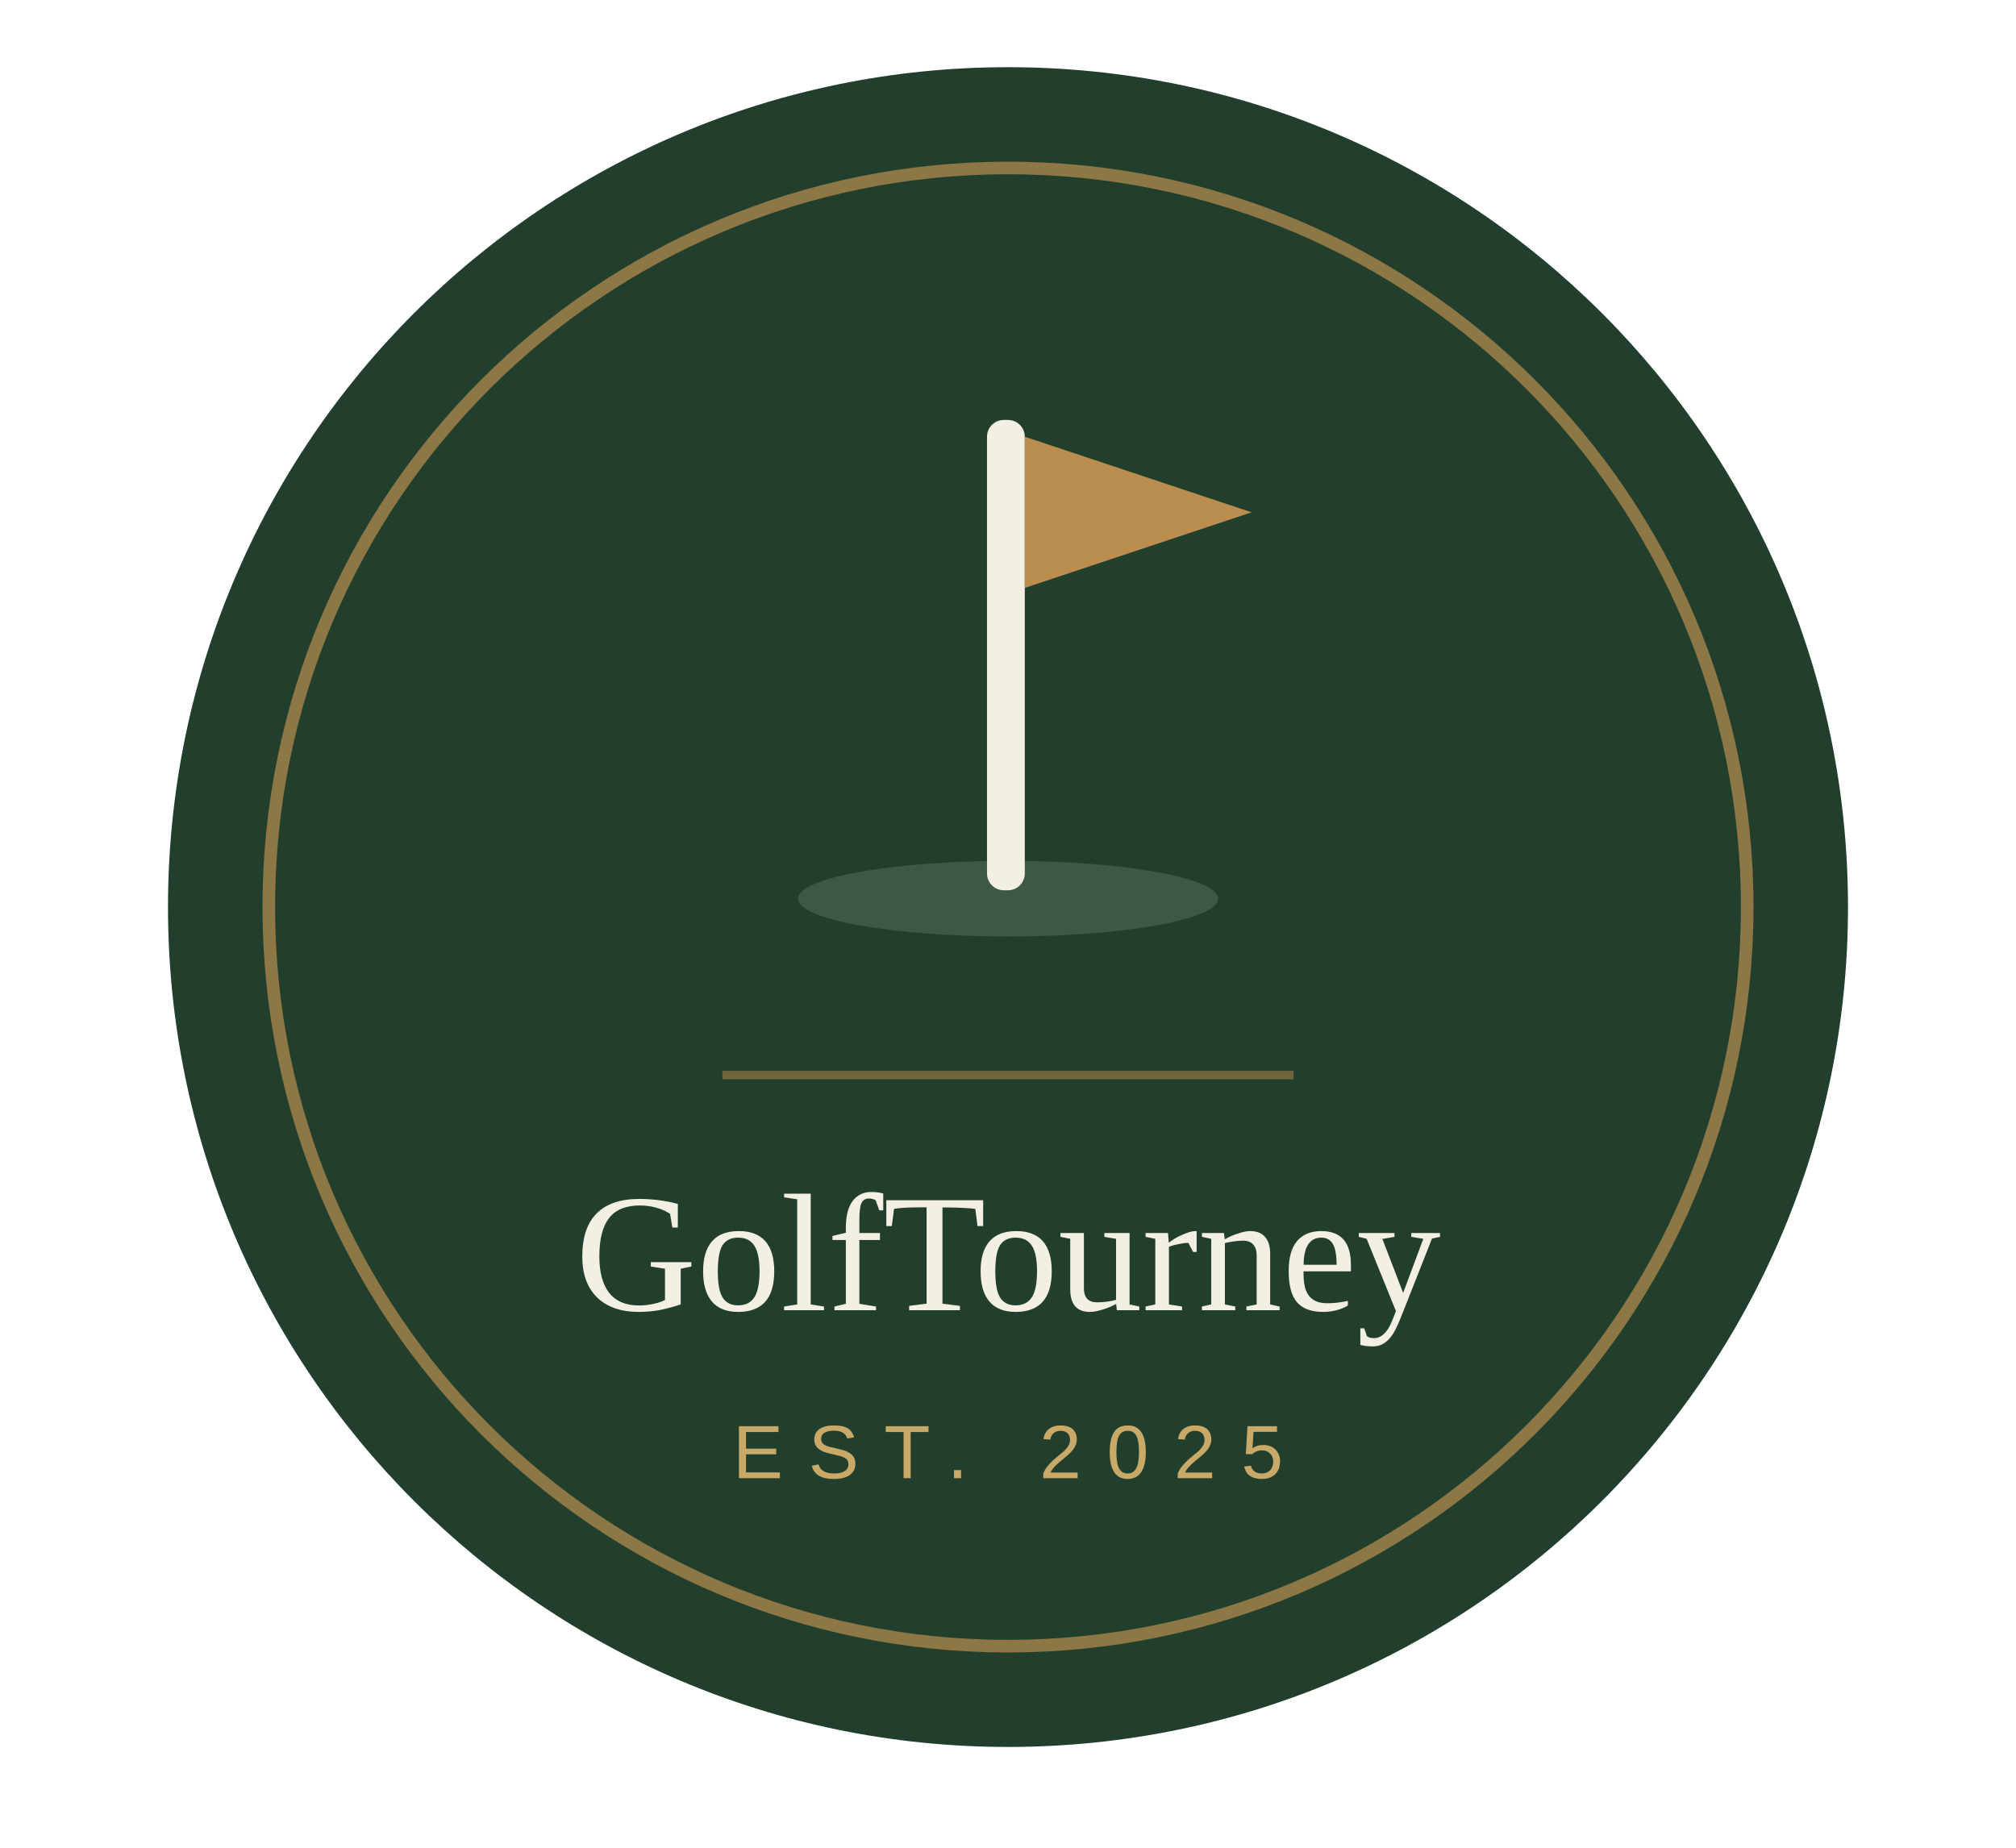
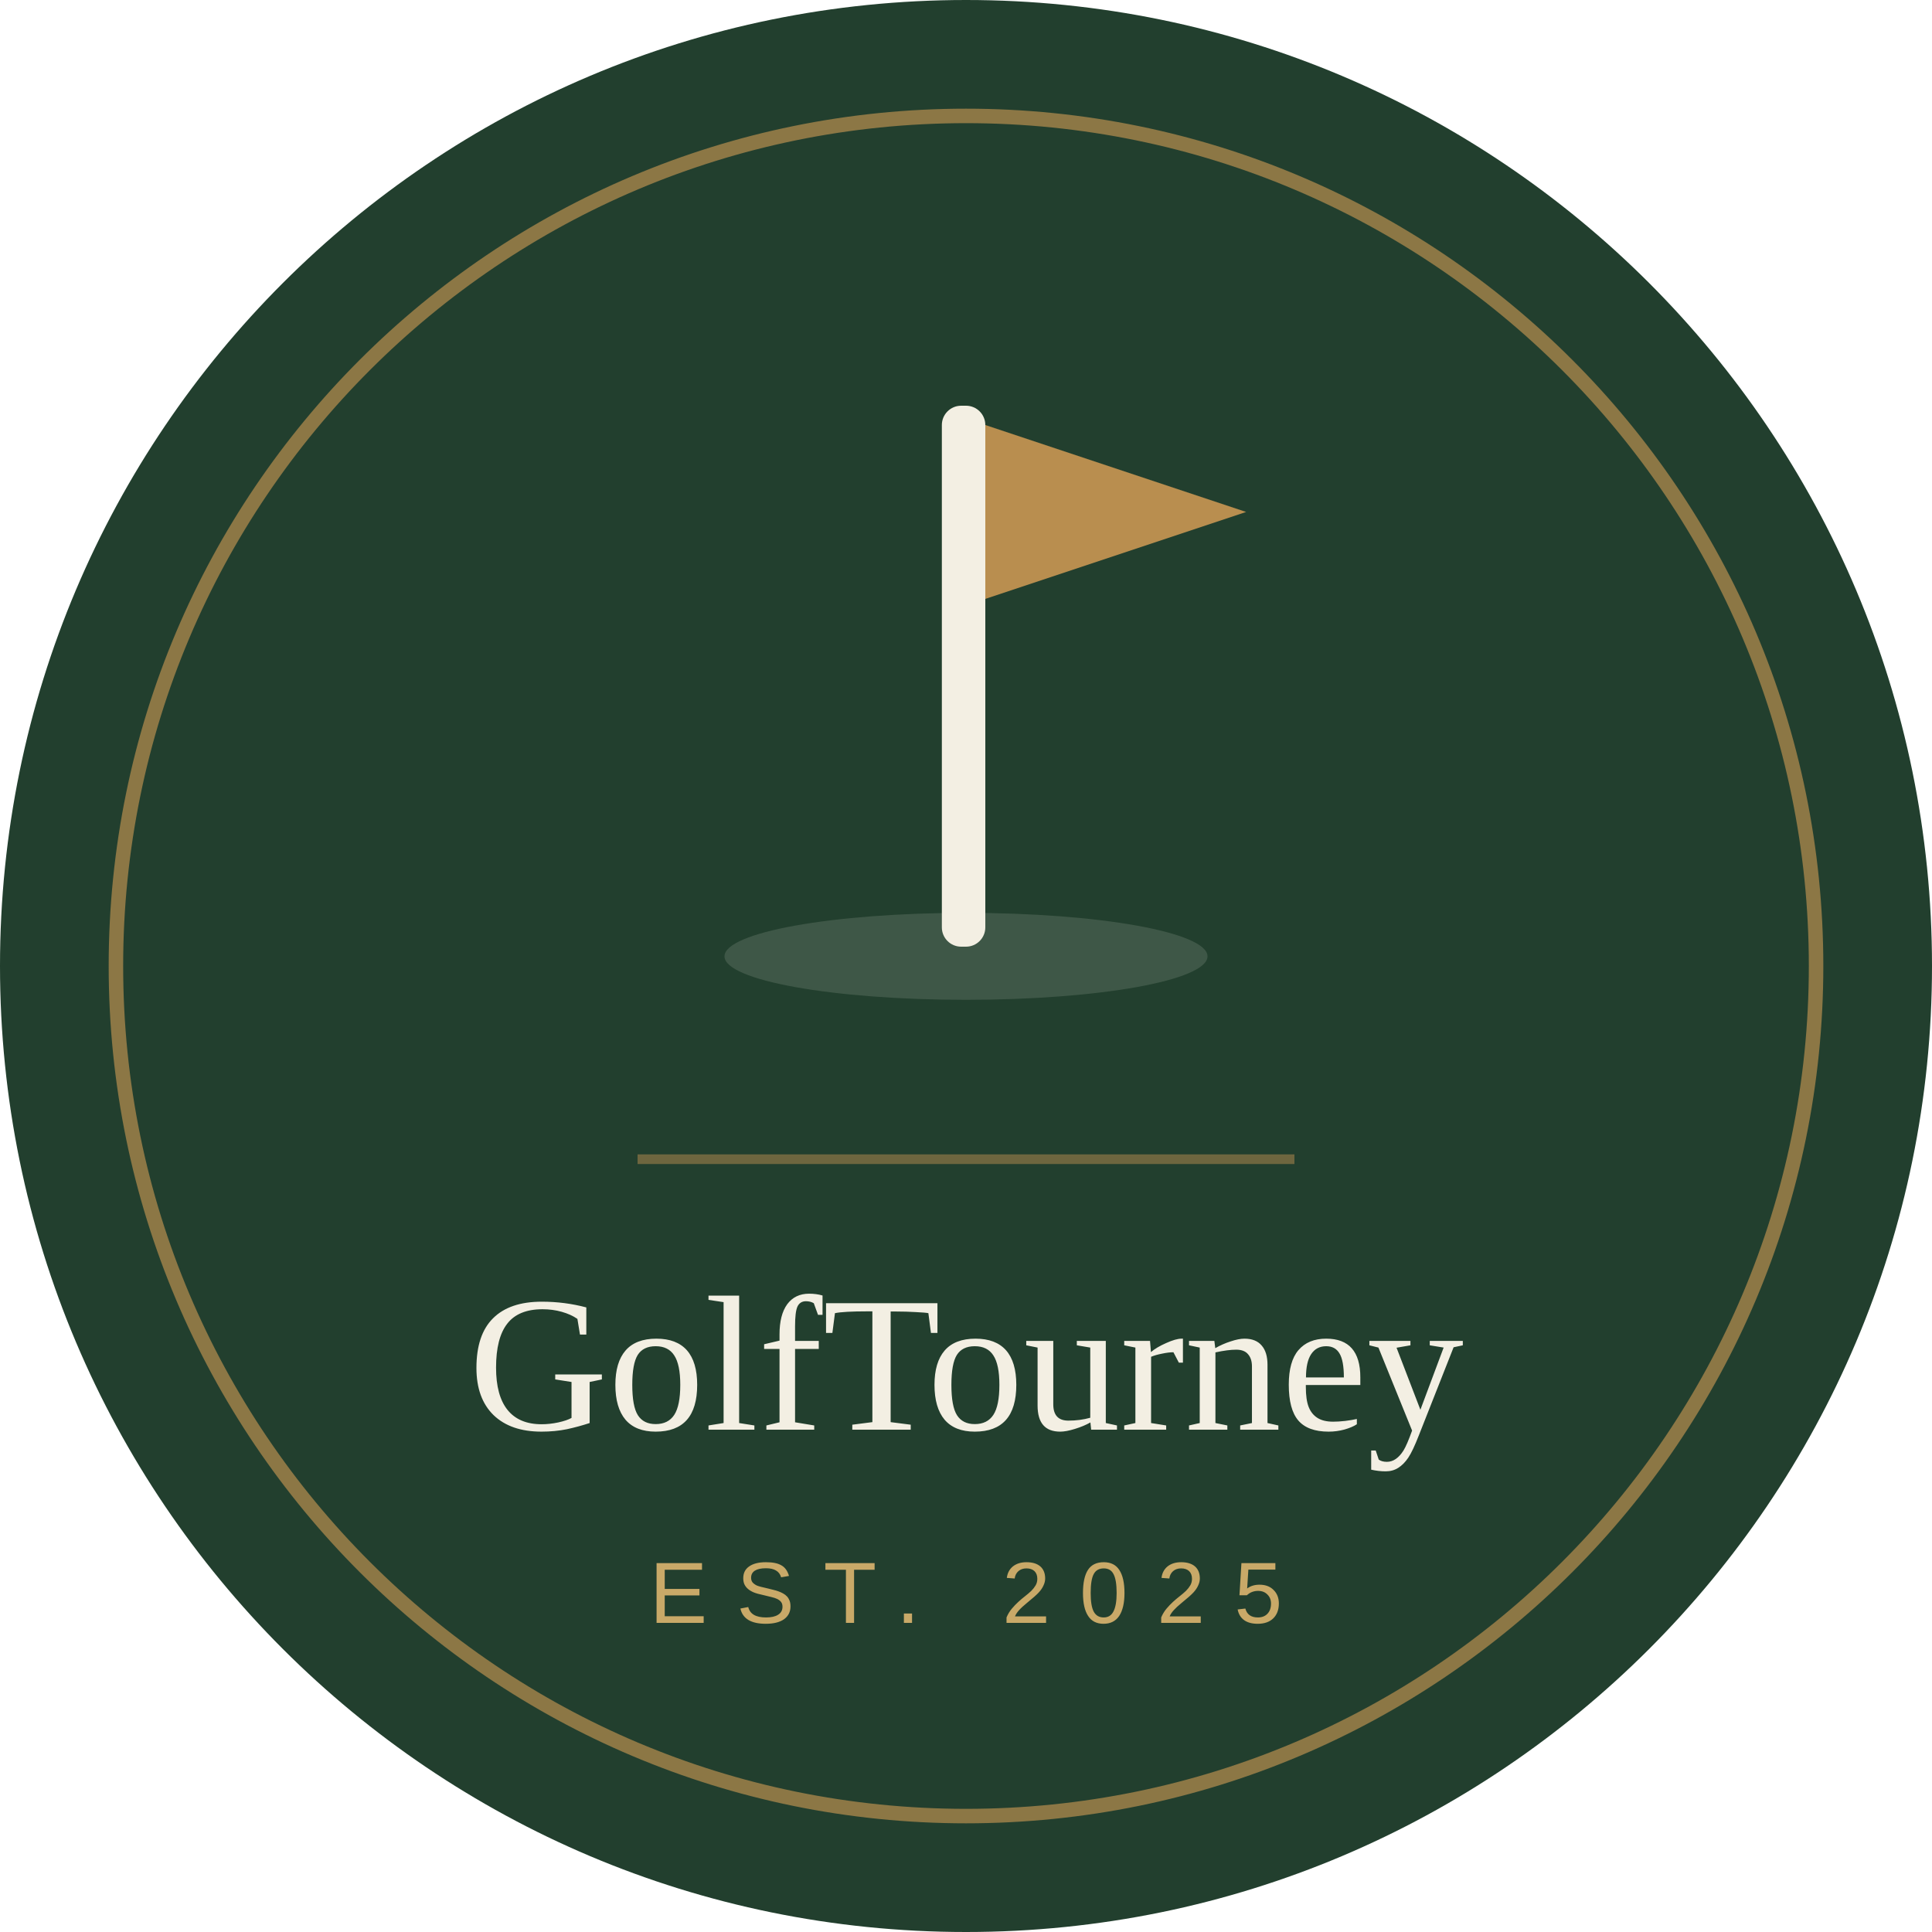
- <svg xmlns="http://www.w3.org/2000/svg" viewBox="0 0 240 220" width="240" height="220">
+ <svg xmlns="http://www.w3.org/2000/svg" viewBox="20 8 200 200" width="200" height="200">
  <circle cx="120" cy="108" r="100" fill="#223F2E" />
  <circle cx="120" cy="108" r="88" fill="none" stroke="#B98E4F" stroke-width="1.5" opacity="0.7" />
  <rect x="117.5" y="50" width="4.5" height="56" rx="2" fill="#F3EFE3" />
  <path d="M122 52 L149 61 L122 70 Z" fill="#B98E4F" />
  <ellipse cx="120" cy="107" rx="25" ry="4.5" fill="#F3EFE3" opacity="0.14" />
  <line x1="86" y1="128" x2="154" y2="128" stroke="#B98E4F" stroke-width="1" opacity="0.5" />
  <text x="120" y="156" text-anchor="middle" fill="#F3EFE3" font-family="Georgia, 'Times New Roman', serif" font-size="20" font-weight="500">GolfTourney</text>
  <text x="120" y="176" text-anchor="middle" fill="#C9A968" font-family="Arial, Helvetica, sans-serif" font-size="9" letter-spacing="3">EST. 2025</text>
</svg>
